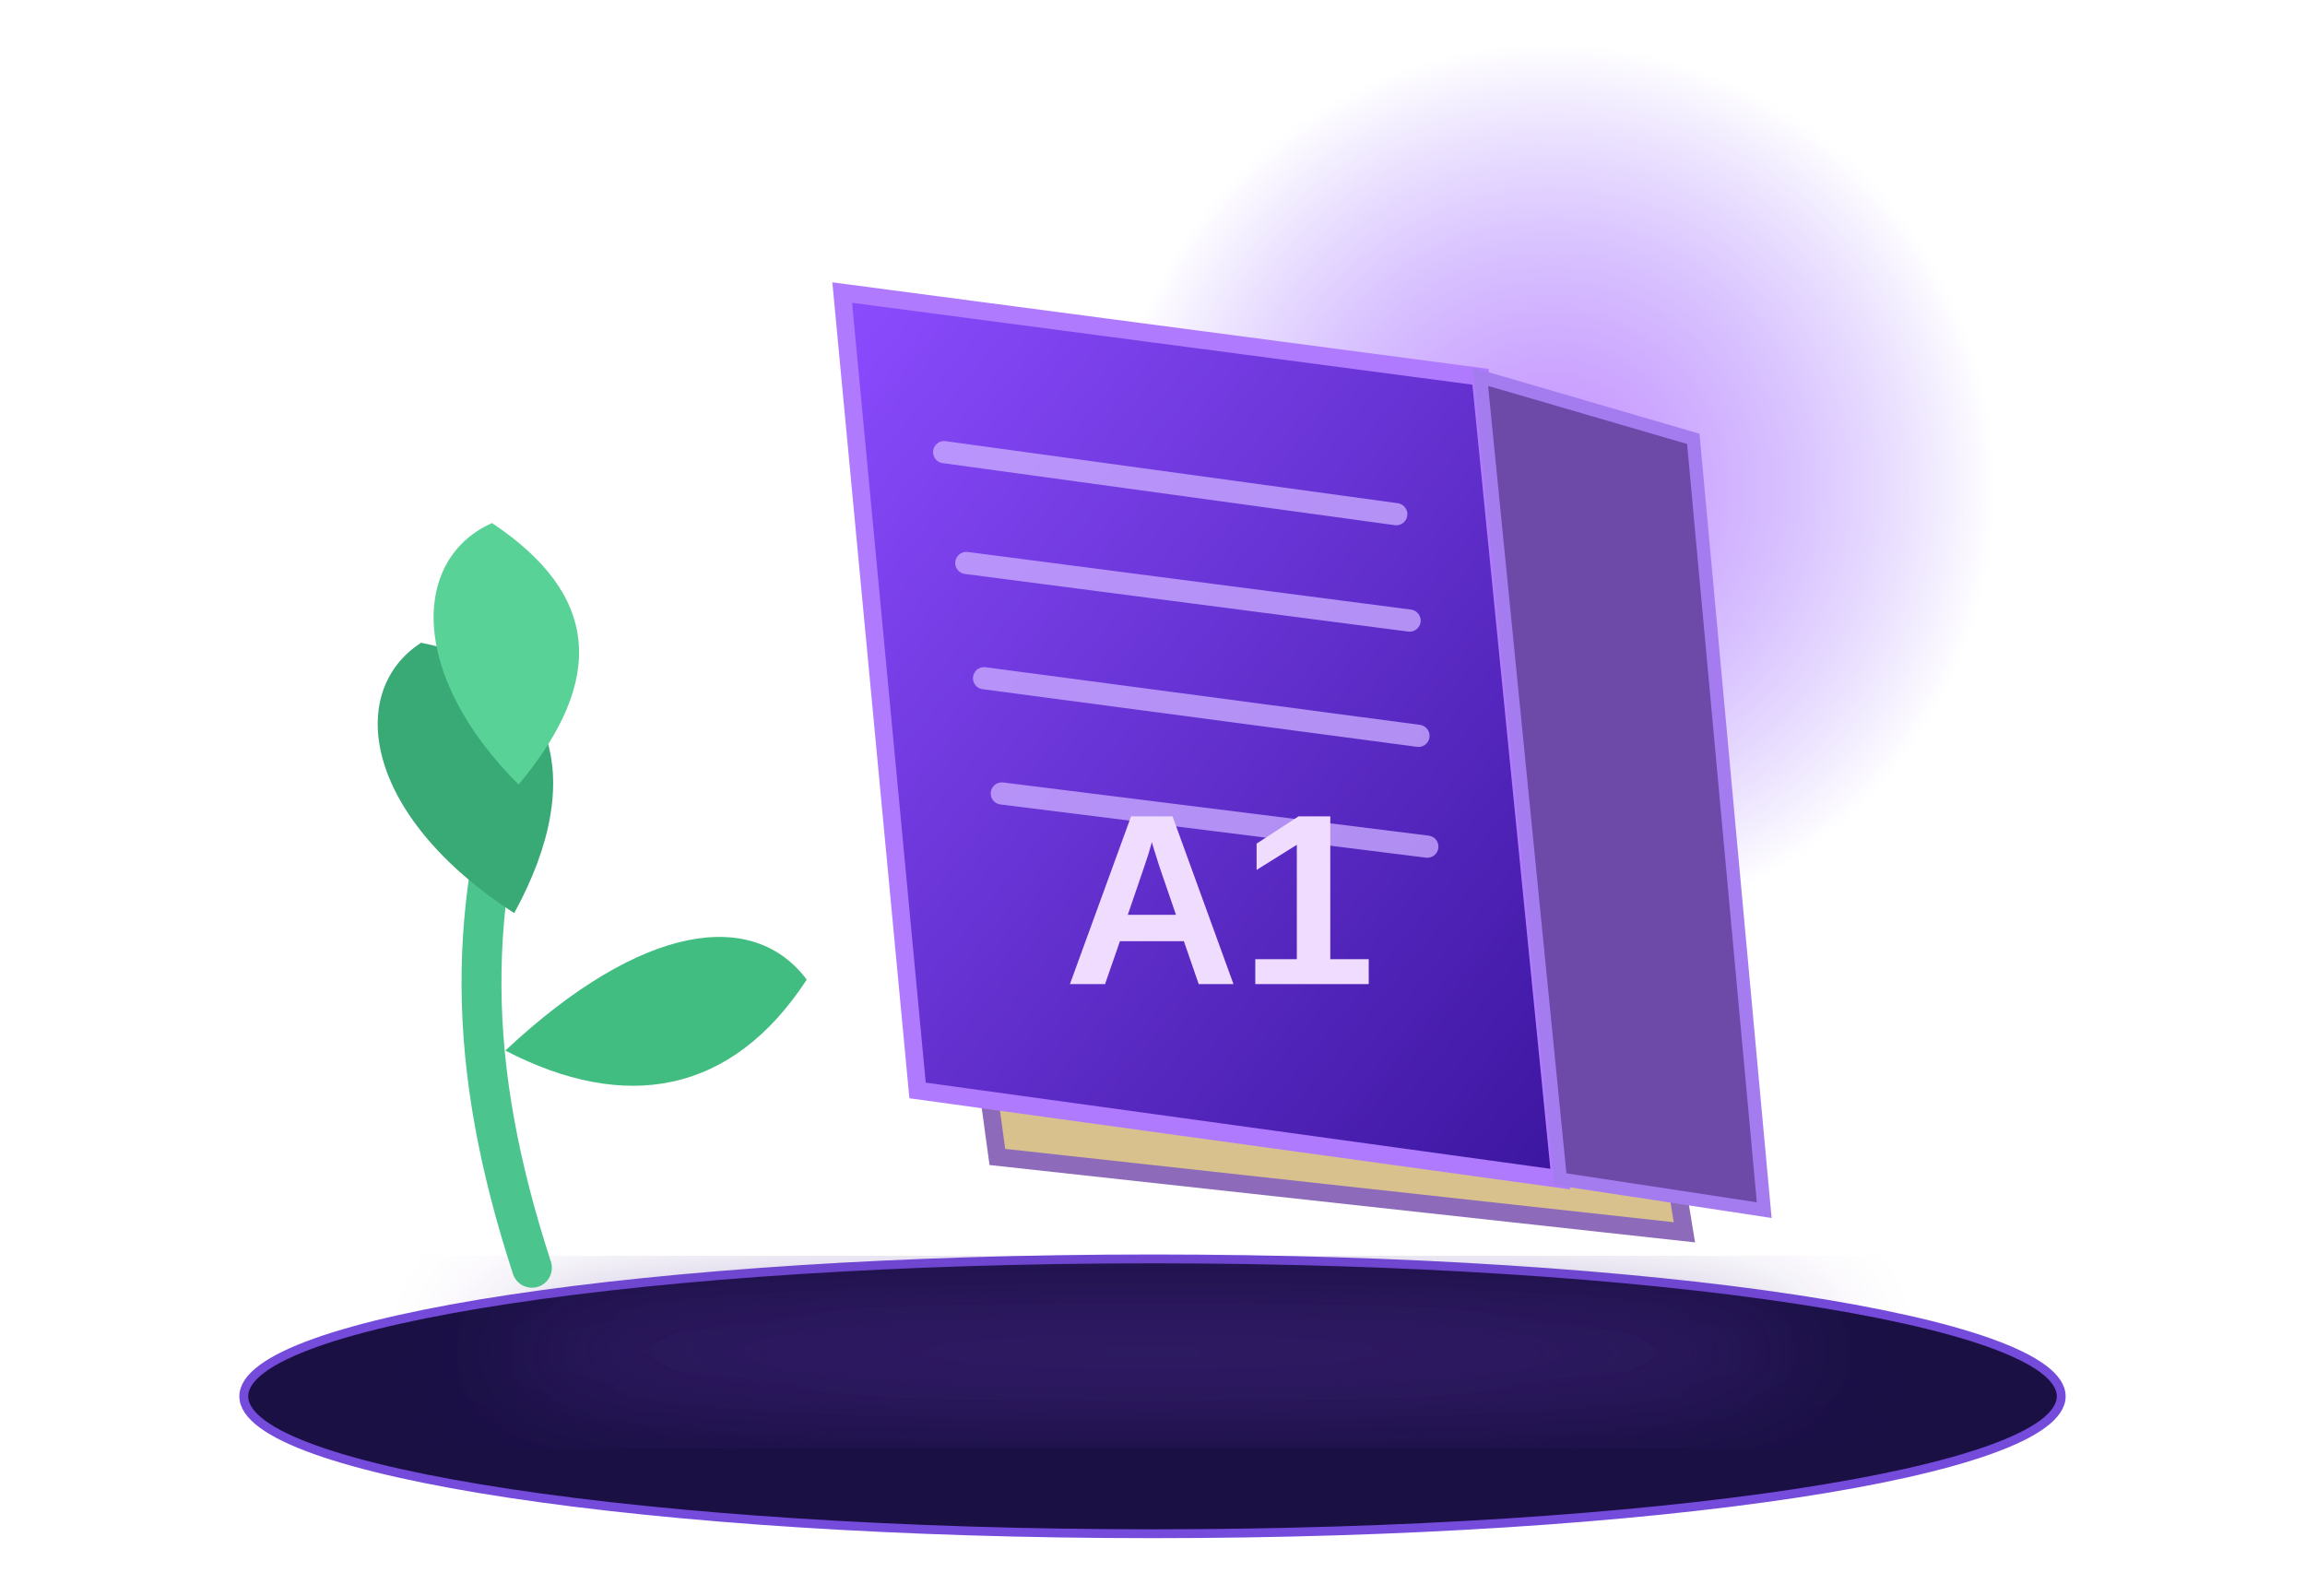
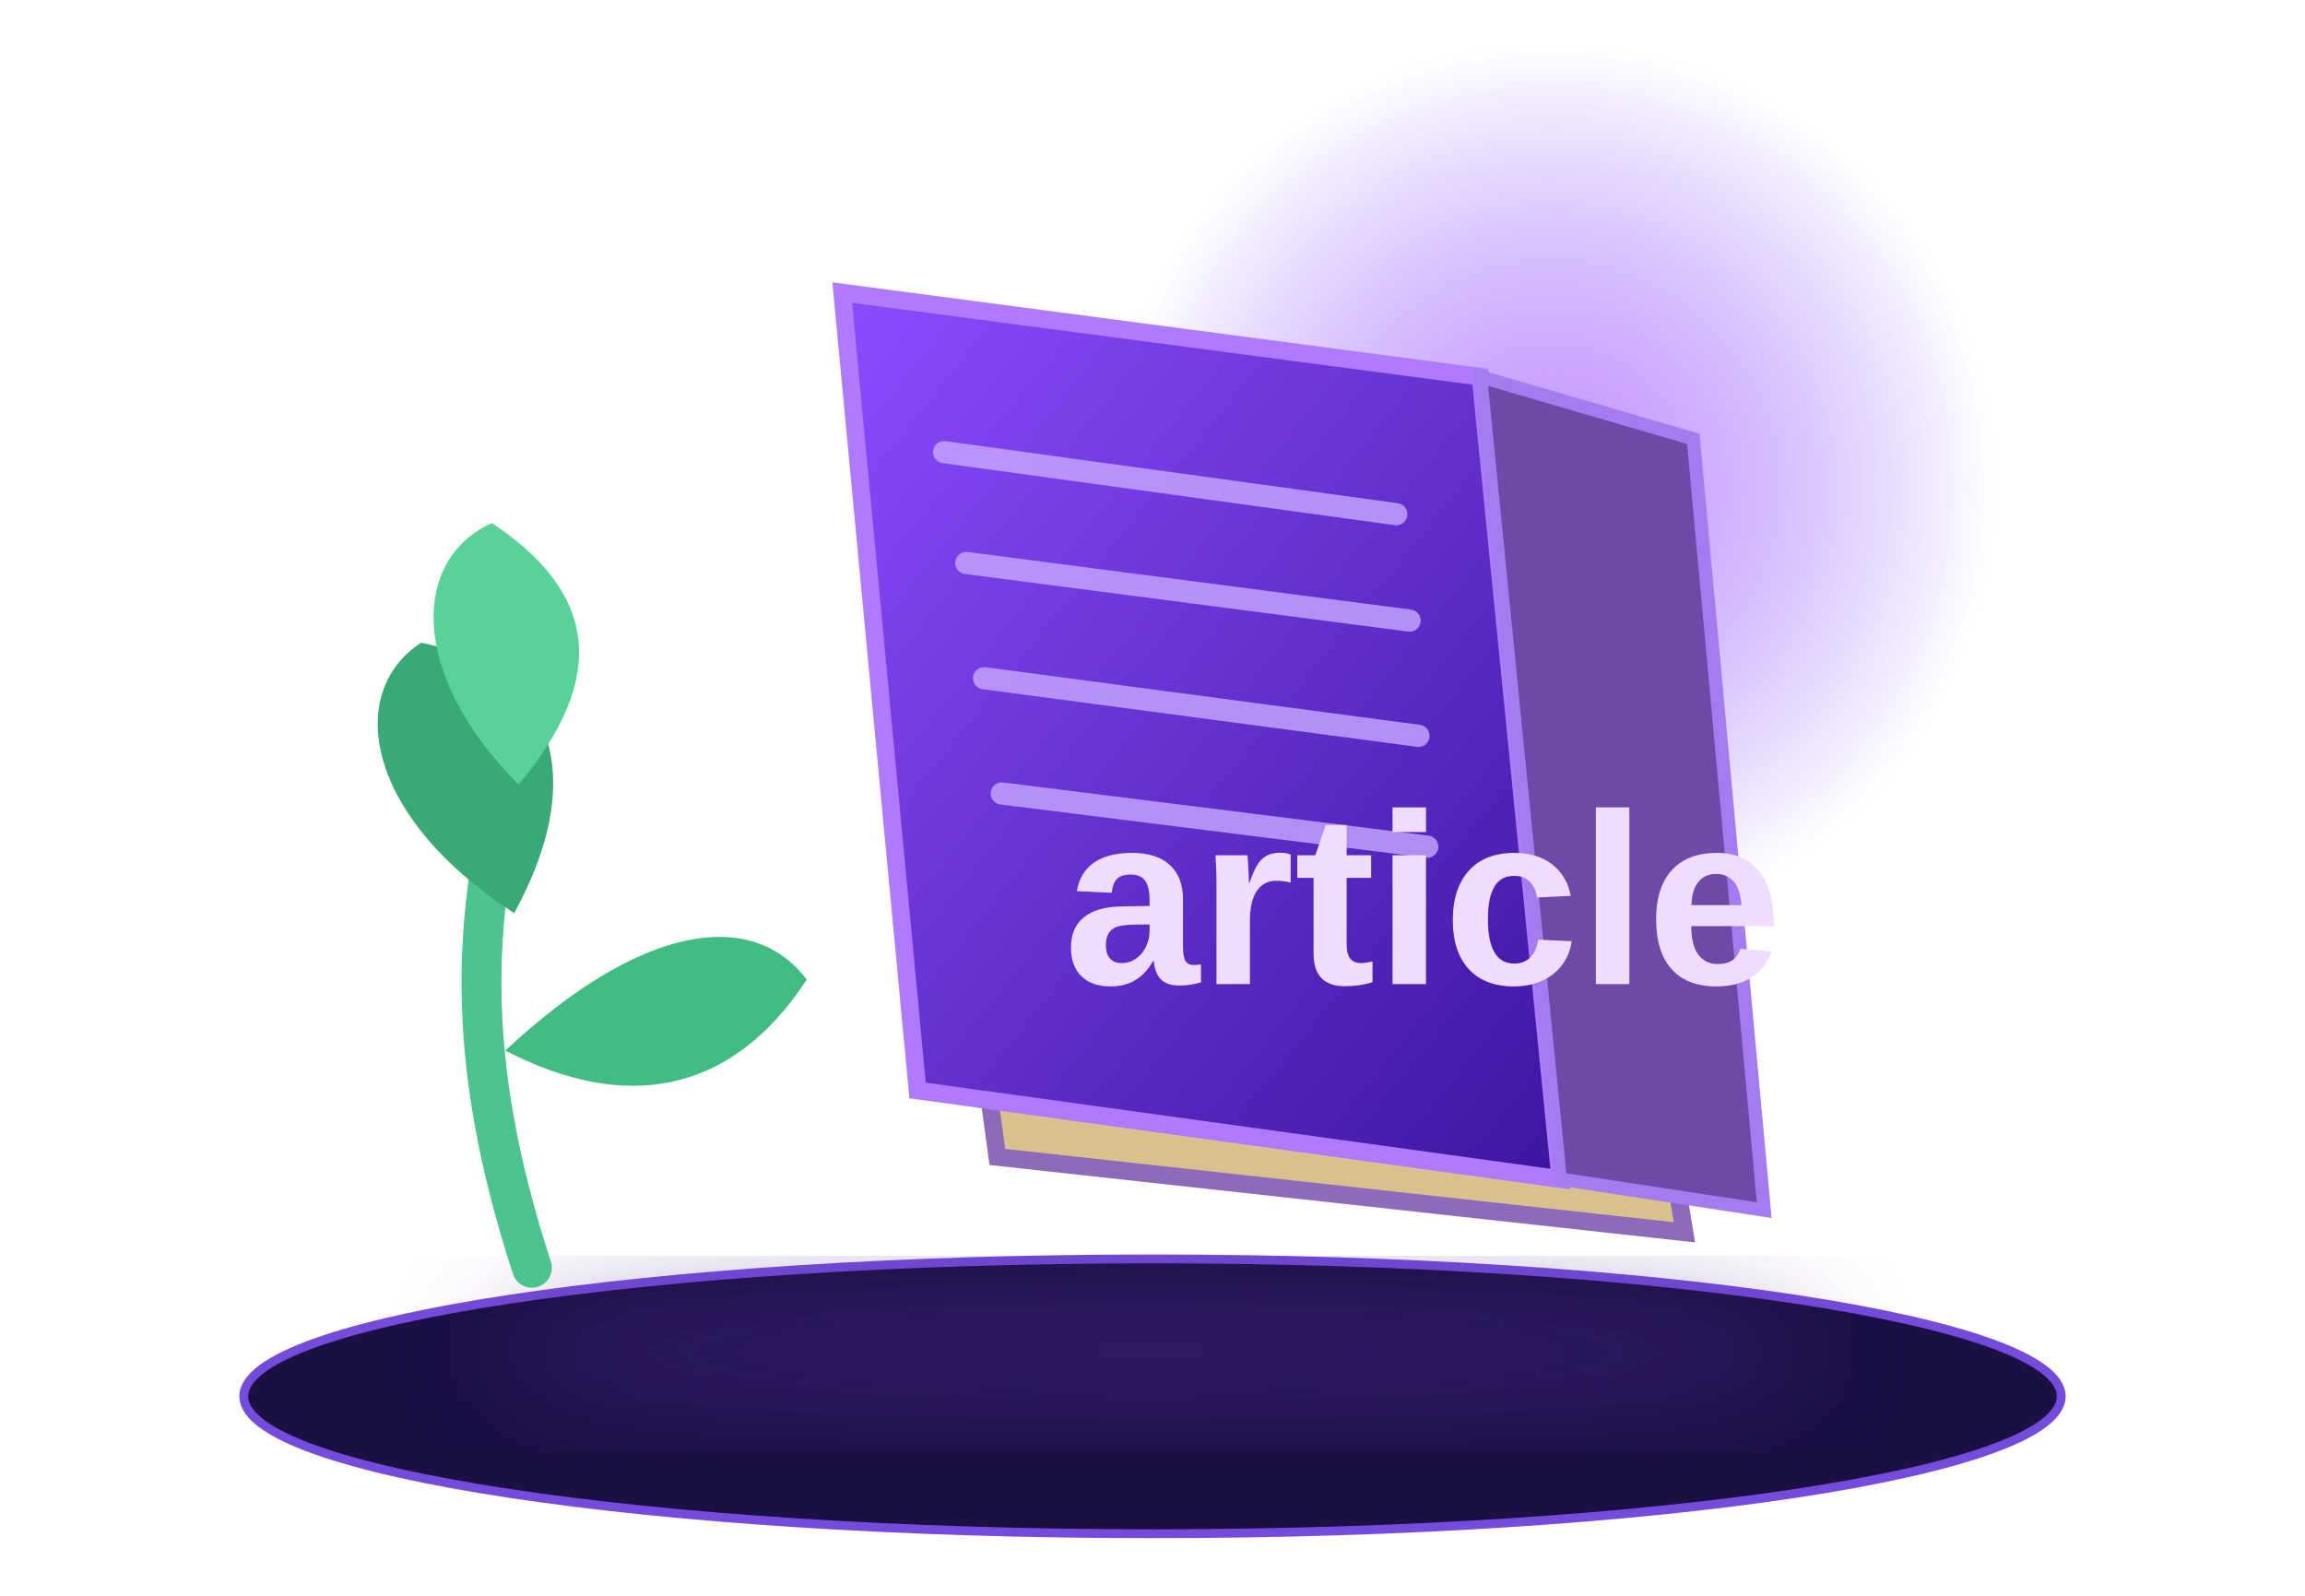
<svg xmlns="http://www.w3.org/2000/svg" viewBox="0 0 520 360">
  <defs>
    <linearGradient id="bg" x1="0" y1="0" x2="1" y2="1">
      <stop stop-color="#8e45ff" />
      <stop offset="1" stop-color="#32128f" />
    </linearGradient>
    <linearGradient id="book" x1="0" y1="0" x2="1" y2="1">
      <stop stop-color="#8c4cff" />
      <stop offset="1" stop-color="#3b159f" />
    </linearGradient>
    <radialGradient id="glow">
      <stop stop-color="#b66cff" stop-opacity=".75" />
      <stop offset="1" stop-color="#6e32ff" stop-opacity="0" />
    </radialGradient>
    <filter id="shadow">
      <feGaussianBlur stdDeviation="12" />
    </filter>
  </defs>
  <ellipse cx="260" cy="315" rx="205" ry="31" fill="#1a1044" stroke="#754bdb" stroke-width="2" />
  <ellipse cx="260" cy="305" rx="150" ry="18" fill="#4a278c" opacity=".45" filter="url(#shadow)" />
  <circle cx="350" cy="110" r="100" fill="url(#glow)" />
  <path d="M120 286 C105 240 105 204 119 163" stroke="#4bc58d" stroke-width="9" fill="none" stroke-linecap="round" />
  <path d="M116 206 C82 184 78 156 95 145 C125 151 133 175 116 206Z" fill="#39a976" />
  <path d="M114 237 C145 208 170 205 182 221 C165 247 141 251 114 237Z" fill="#42bd82" />
  <path d="M117 177 C92 152 93 126 111 118 C135 134 137 153 117 177Z" fill="#58d296" />
  <path d="M200 78 L350 96 L380 278 L225 261Z" fill="#d9c18e" stroke="#8d6bba" stroke-width="4" />
  <path d="M190 66 L334 85 L352 266 L207 246Z" fill="url(#book)" stroke="#b07aff" stroke-width="4" />
  <path d="M334 85 L382 99 L398 273 L352 266Z" fill="#6d49a8" stroke="#a47cf0" stroke-width="3" />
  <path d="M213 102 L315 116 M218 127 L318 140 M222 153 L320 166 M226 179 L322 191" stroke="#c8a9ff" stroke-width="5" stroke-linecap="round" opacity=".8" />
-   <text x="240" y="222" font-family="Arial,sans-serif" font-size="55" font-weight="900" fill="#f0dcff">A1</text>
+   <text x="240" y="222" font-family="Arial,sans-serif" font-size="55" font-weight="900" fill="#f0dcff">article</text>
</svg>
